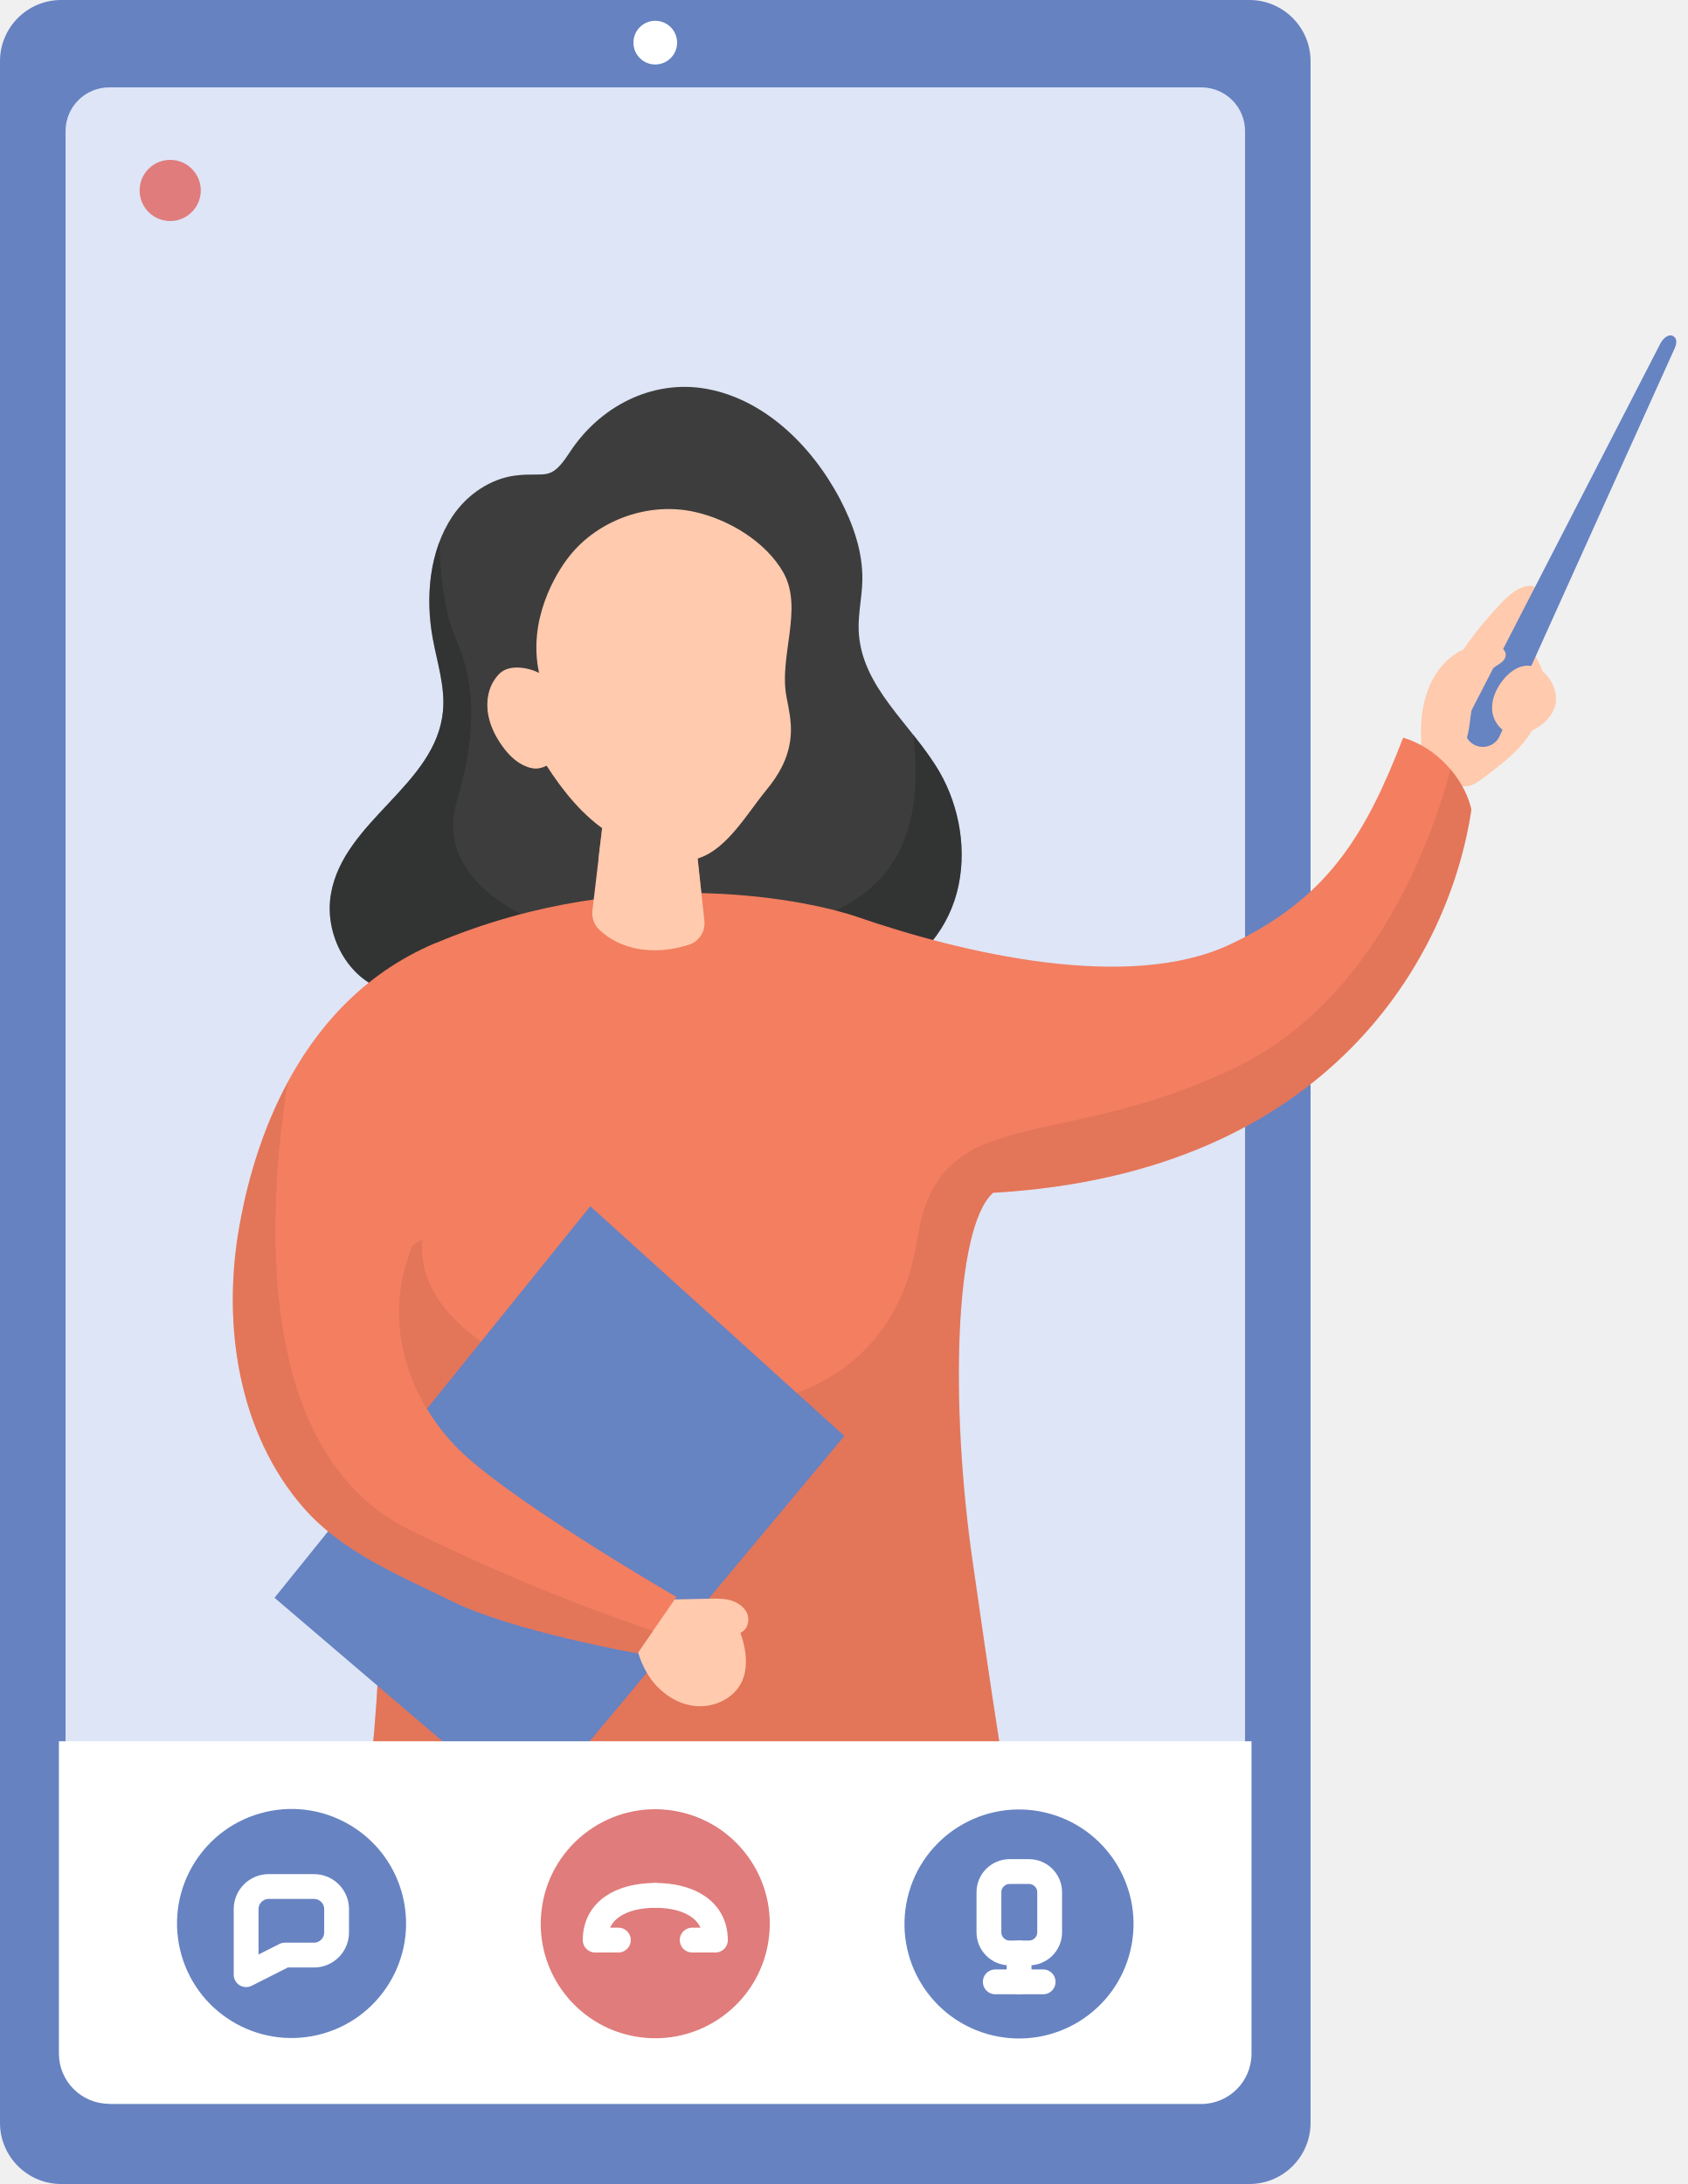
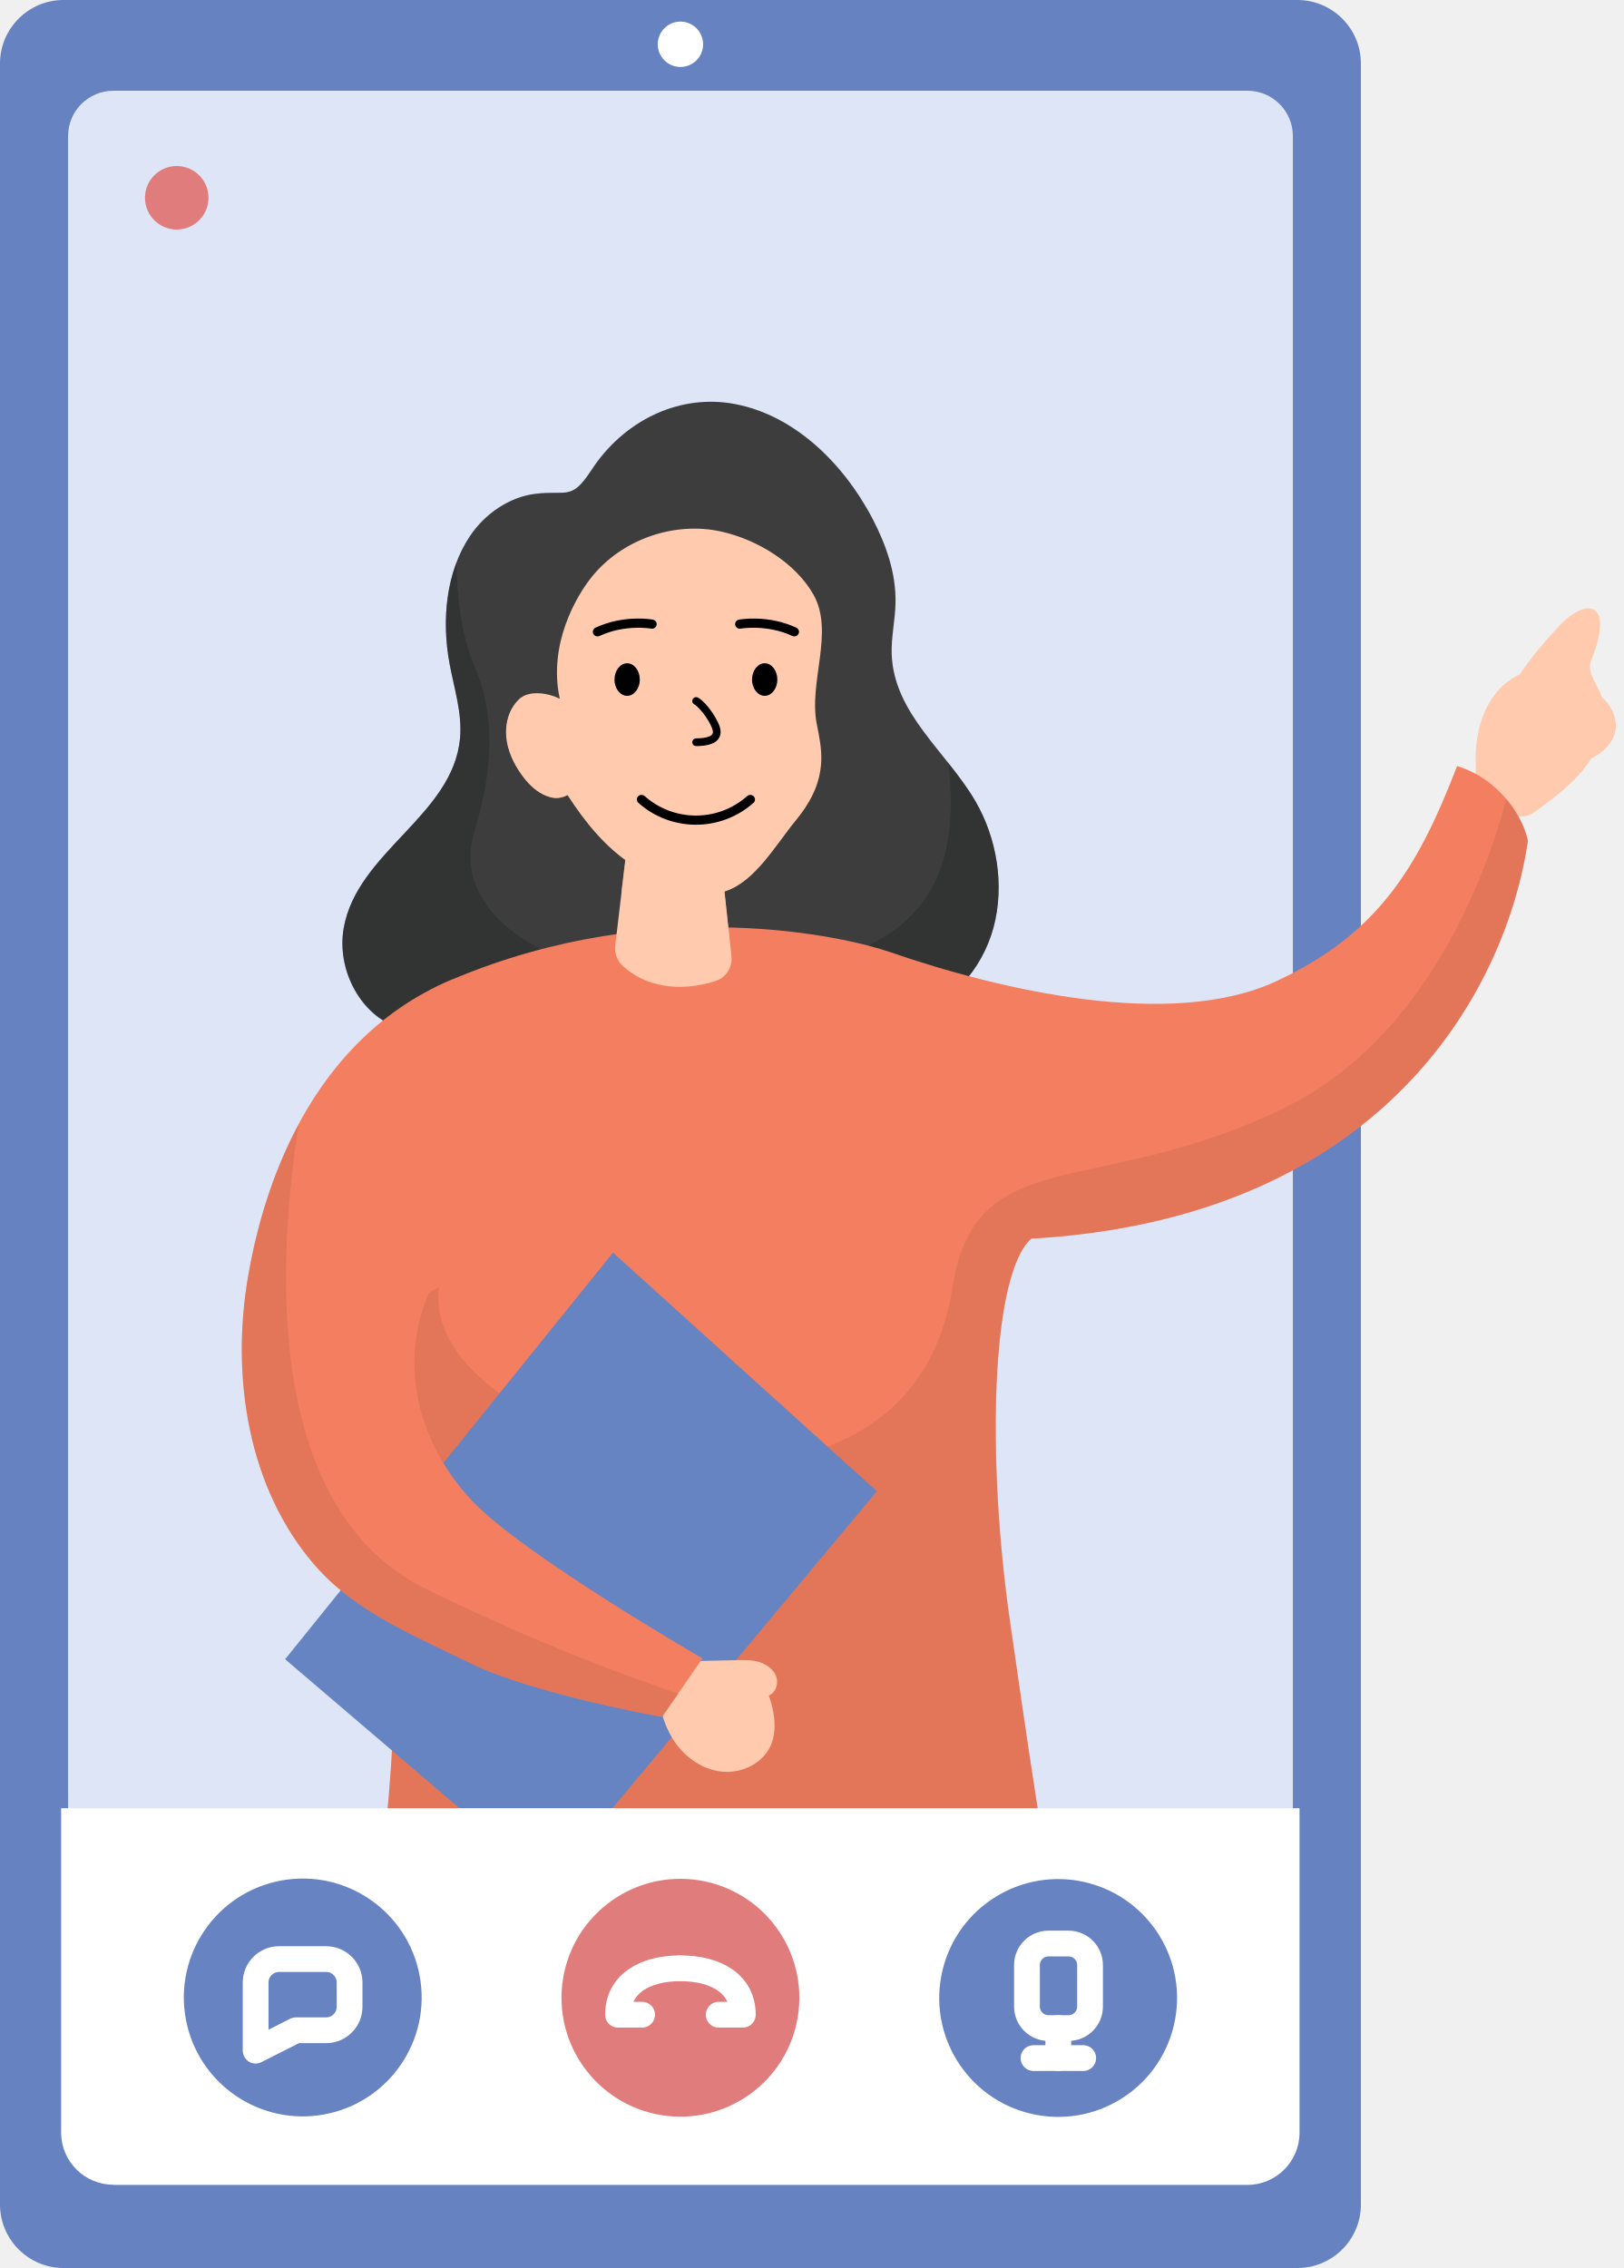
- <svg xmlns="http://www.w3.org/2000/svg" width="68" height="88" viewBox="0 0 68 88" fill="none">
+ <svg xmlns="http://www.w3.org/2000/svg" width="63" height="88" viewBox="0 0 63 88" fill="none">
  <path d="M50.336 0C51.695 0 52.8 1.105 52.8 2.464V85.536C52.8 86.895 51.695 88 50.336 88H2.464C1.105 88 0 86.895 0 85.536V2.464C0 1.105 1.105 0 2.464 0" fill="#6682C1" />
  <path d="M48.401 84.481H4.401C3.429 84.481 2.641 83.692 2.641 82.721V5.281C2.641 4.309 3.429 3.521 4.401 3.521H48.401C49.372 3.521 50.161 4.309 50.161 5.281V82.721C50.161 83.692 49.372 84.481 48.401 84.481Z" fill="#DEE5F6" />
  <path d="M26.399 2.598C26.886 2.598 27.279 2.204 27.279 1.718C27.279 1.232 26.886 0.838 26.399 0.838C25.913 0.838 25.52 1.232 25.52 1.718C25.52 2.204 25.913 2.598 26.399 2.598Z" fill="white" />
-   <path d="M28.315 15.643C30.673 16.002 32.658 17.86 33.848 20.12C34.369 21.12 34.77 22.239 34.742 23.401C34.728 24.062 34.573 24.717 34.594 25.379C34.672 27.688 36.727 29.166 37.847 31.095C38.67 32.517 38.987 34.341 38.544 35.988C38.1 37.635 36.84 39.043 35.326 39.388C34.763 39.515 34.151 39.515 33.665 39.874C33.13 40.275 32.898 41.008 32.489 41.564C31.673 42.676 30.265 42.944 28.99 43.134C26.569 43.493 23.837 43.753 21.986 42.05C21.352 41.465 20.859 40.677 20.12 40.268C18.726 39.501 16.987 40.339 15.488 39.881C14.03 39.438 13.045 37.664 13.334 36.009C13.854 33.052 17.564 31.637 17.846 28.652C17.938 27.667 17.614 26.702 17.438 25.738C17.128 24.062 17.297 22.19 18.233 20.796C18.825 19.916 19.768 19.289 20.747 19.163C21.993 19.001 22.155 19.451 22.943 18.24C24.168 16.361 26.238 15.333 28.315 15.643Z" fill="#3D3D3D" />
-   <path opacity="0.4" d="M13.334 36.016C13.854 33.06 17.564 31.645 17.846 28.66C17.938 27.674 17.614 26.709 17.438 25.745C17.198 24.45 17.248 23.042 17.712 21.824C17.719 22.788 17.825 24.527 18.402 25.844C19.247 27.765 19.106 29.941 18.402 32.285C17.163 36.425 23.936 38.811 28.864 37.995C33.566 37.213 37.565 36.115 36.791 29.603C37.171 30.082 37.544 30.575 37.847 31.095C38.67 32.517 38.987 34.341 38.544 35.988C38.1 37.636 36.84 39.044 35.326 39.389C34.763 39.515 34.151 39.515 33.665 39.874C33.13 40.276 32.898 41.008 32.489 41.564C31.673 42.676 30.265 42.944 28.99 43.134C26.569 43.493 23.837 43.753 21.986 42.05C21.352 41.465 20.859 40.677 20.12 40.269C18.726 39.501 16.987 40.339 15.488 39.881C14.03 39.445 13.045 37.671 13.334 36.016Z" fill="#202224" />
-   <path d="M61.135 30.195C60.706 30.638 60.199 31.018 59.699 31.391C59.537 31.511 59.361 31.638 59.15 31.673C58.932 31.708 58.706 31.638 58.495 31.575C58.242 31.49 57.974 31.398 57.805 31.208C57.615 30.997 57.594 30.701 57.573 30.427C57.397 27.435 60.002 24.837 60.474 24.309C61.473 23.204 62.691 23.218 61.727 25.654C61.544 26.111 62.015 26.59 62.149 27.062C62.466 28.209 61.952 29.343 61.135 30.195Z" fill="#FFCAAD" />
-   <path d="M67.436 13.559C67.583 13.666 67.541 13.875 67.466 14.042L60.418 29.659C60.237 30.061 59.746 30.217 59.366 29.993C59.027 29.794 58.903 29.364 59.083 29.015L66.898 13.833C67.006 13.624 67.246 13.421 67.436 13.559Z" fill="#6683C2" />
-   <path d="M57.319 28.582C57.439 27.878 57.721 27.195 58.22 26.689C58.72 26.182 59.445 25.879 60.149 25.977C60.396 26.013 60.684 26.161 60.663 26.407C60.649 26.611 60.445 26.731 60.276 26.836C59.945 27.055 59.678 27.364 59.516 27.73C59.312 28.188 59.276 28.695 59.206 29.195C59.136 29.688 59.009 30.201 58.671 30.568C58.404 30.856 57.573 31.208 57.333 30.715C57.214 30.469 57.263 30.011 57.256 29.744C57.235 29.357 57.256 28.97 57.319 28.582Z" fill="#FFCAAD" />
+   <path d="M28.317 15.643C30.675 16.002 32.66 17.86 33.85 20.12C34.371 21.12 34.772 22.239 34.744 23.401C34.73 24.062 34.575 24.717 34.596 25.379C34.674 27.688 36.729 29.166 37.849 31.095C38.672 32.517 38.989 34.341 38.546 35.988C38.102 37.635 36.842 39.043 35.328 39.388C34.765 39.515 34.153 39.515 33.667 39.874C33.132 40.275 32.9 41.008 32.491 41.564C31.675 42.676 30.267 42.944 28.992 43.134C26.571 43.493 23.839 43.753 21.988 42.05C21.354 41.465 20.861 40.677 20.122 40.268C18.728 39.501 16.989 40.339 15.49 39.881C14.032 39.438 13.047 37.664 13.335 36.009C13.856 33.052 17.567 31.637 17.848 28.652C17.94 27.667 17.616 26.702 17.44 25.738C17.13 24.062 17.299 22.19 18.235 20.796C18.827 19.916 19.77 19.289 20.748 19.163C21.995 19.001 22.157 19.451 22.945 18.24C24.17 16.361 26.24 15.333 28.317 15.643Z" fill="#3D3D3D" />
+   <path opacity="0.4" d="M13.335 36.016C13.856 33.06 17.567 31.645 17.848 28.66C17.94 27.674 17.616 26.709 17.44 25.745C17.2 24.45 17.25 23.042 17.714 21.824C17.721 22.788 17.827 24.527 18.404 25.844C19.249 27.765 19.108 29.941 18.404 32.285C17.165 36.425 23.938 38.811 28.866 37.995C33.568 37.213 37.567 36.115 36.793 29.603C37.173 30.082 37.546 30.575 37.849 31.095C38.672 32.517 38.989 34.341 38.546 35.988C38.102 37.636 36.842 39.044 35.328 39.389C34.765 39.515 34.153 39.515 33.667 39.874C33.132 40.276 32.9 41.008 32.491 41.564C31.675 42.676 30.267 42.944 28.992 43.134C26.571 43.493 23.839 43.753 21.988 42.05C21.354 41.465 20.861 40.677 20.122 40.269C18.728 39.501 16.989 40.339 15.49 39.881C14.032 39.445 13.047 37.671 13.335 36.016Z" fill="#202224" />
+   <path d="M61.137 30.195C60.708 30.638 60.201 31.018 59.701 31.391C59.539 31.511 59.363 31.638 59.152 31.673C58.934 31.708 58.708 31.638 58.497 31.575C58.244 31.49 57.976 31.398 57.807 31.208C57.617 30.997 57.596 30.701 57.575 30.427C57.399 27.435 60.004 24.837 60.475 24.309C61.475 23.204 62.693 23.218 61.728 25.654C61.545 26.111 62.017 26.59 62.151 27.062C62.468 28.209 61.954 29.343 61.137 30.195Z" fill="#FFCAAD" />
+   <path d="M57.321 28.582C57.441 27.878 57.723 27.195 58.222 26.689C58.722 26.182 59.447 25.879 60.151 25.977C60.398 26.013 60.686 26.161 60.665 26.407C60.651 26.611 60.447 26.731 60.278 26.836C59.947 27.055 59.68 27.364 59.518 27.73C59.314 28.188 59.278 28.695 59.208 29.195C59.138 29.688 59.011 30.201 58.673 30.568C58.405 30.856 57.575 31.208 57.335 30.715C57.216 30.469 57.265 30.011 57.258 29.744C57.237 29.357 57.258 28.97 57.321 28.582Z" fill="#FFCAAD" />
  <path d="M62.649 28.456C62.502 28.935 62.086 29.294 61.621 29.477C61.361 29.575 61.072 29.631 60.805 29.547C60.404 29.42 60.136 28.998 60.115 28.583C60.094 28.16 60.277 27.752 60.537 27.421C60.742 27.16 61.002 26.935 61.319 26.851C62.157 26.633 62.875 27.717 62.649 28.456Z" fill="#FFCAAD" />
-   <path d="M40.276 70.294C35.178 74.208 30.307 77.229 27.252 79.003C24.344 77.313 19.796 74.497 14.974 70.857C15.277 67.795 15.417 64.719 15.15 62.987C14.615 59.53 14.235 56.82 14.052 53.328C13.77 47.963 15.072 42.754 17.564 37.995C25.59 34.615 32.926 36.383 34.524 36.939C38.797 38.417 45.457 39.98 49.547 38.058C53.475 36.214 55.01 33.665 56.531 29.723C58.206 30.237 59.108 31.743 59.276 32.63C58.41 38.473 53.609 47.288 40.008 48.062C38.431 49.47 38.283 56.623 39.17 62.832C39.431 64.62 39.825 67.415 40.276 70.294Z" fill="#F37E60" />
-   <path opacity="0.33" d="M40.276 70.294C35.179 74.208 30.307 77.228 27.252 79.002C24.344 77.313 19.797 74.497 14.974 70.857C15.277 67.795 15.418 64.718 15.15 62.986C14.643 59.713 14.277 57.101 14.08 53.87C14.904 51.955 15.875 50.526 17.023 49.941C16.551 54.32 24.57 56.855 27.829 56.855C31.089 56.855 36.052 55.763 36.953 49.941C37.833 44.274 42.486 46.541 49.78 43.014C55.398 40.296 57.686 33.827 58.446 30.997C58.918 31.56 59.192 32.172 59.284 32.623C58.418 38.466 53.617 47.28 40.015 48.054C38.438 49.462 38.291 56.615 39.178 62.824C39.431 64.62 39.825 67.415 40.276 70.294Z" fill="#C2654D" />
-   <path d="M34.018 57.861L21.29 73.117L11.06 64.38L23.782 48.603L34.018 57.861Z" fill="#6683C2" />
+   <path d="M40.278 70.294C35.181 74.208 30.309 77.229 27.253 79.003C24.346 77.313 19.798 74.497 14.976 70.857C15.278 67.795 15.419 64.719 15.152 62.987C14.617 59.53 14.236 56.82 14.053 53.328C13.772 47.963 15.074 42.754 17.566 37.995C25.592 34.615 32.928 36.383 34.526 36.939C38.799 38.417 45.459 39.98 49.549 38.058C53.477 36.214 55.012 33.665 56.533 29.723C58.208 30.237 59.109 31.743 59.278 32.63C58.413 38.473 53.611 47.288 40.01 48.062C38.433 49.47 38.285 56.623 39.172 62.832C39.433 64.62 39.827 67.415 40.278 70.294Z" fill="#F37E60" />
+   <path opacity="0.33" d="M40.278 70.294C35.181 74.208 30.309 77.228 27.254 79.002C24.346 77.313 19.799 74.497 14.976 70.857C15.279 67.795 15.42 64.718 15.152 62.986C14.645 59.713 14.279 57.101 14.082 53.87C14.906 51.955 15.877 50.526 17.025 49.941C16.553 54.32 24.572 56.855 27.831 56.855C31.091 56.855 36.054 55.763 36.955 49.941C37.835 44.274 42.488 46.541 49.782 43.014C55.4 40.296 57.688 33.827 58.448 30.997C58.92 31.56 59.194 32.172 59.286 32.623C58.42 38.466 53.619 47.28 40.017 48.054C38.44 49.462 38.293 56.615 39.18 62.824C39.433 64.62 39.827 67.415 40.278 70.294Z" fill="#C2654D" />
+   <path d="M34.02 57.861L21.292 73.117L11.062 64.38L23.784 48.603L34.02 57.861Z" fill="#6683C2" />
  <path d="M26.971 64.451C27.499 64.437 28.034 64.43 28.562 64.416C28.858 64.409 29.161 64.402 29.449 64.486C29.731 64.571 30.006 64.761 30.111 65.035C30.217 65.317 30.104 65.676 29.83 65.789C30.069 66.451 30.182 67.288 29.816 67.894C29.449 68.499 28.696 68.816 27.999 68.739C27.295 68.668 26.662 68.239 26.239 67.675C25.824 67.105 25.606 66.408 25.535 65.704L26.971 64.451Z" fill="#FFCAAD" />
-   <path d="M27.9 32.658L28.379 37.108C28.421 37.53 28.168 37.938 27.759 38.065C26.365 38.516 25 38.283 24.141 37.459C23.936 37.262 23.838 36.981 23.866 36.699L24.514 31.243L27.9 32.658Z" fill="#FFCAAD" />
-   <path d="M16.642 50.153C15.431 52.969 16.241 56.031 18.325 58.242C20.282 60.319 27.252 64.345 27.252 64.345L25.682 66.619C25.682 66.619 20.655 65.725 18.233 64.528C16.093 63.472 13.812 62.557 12.242 60.769C9.609 57.763 8.941 53.405 9.631 49.47C10.032 47.182 11.496 40.543 17.55 37.995C19.275 39.466 19.81 41.965 19.486 44.211C19.17 46.457 17.537 48.069 16.642 50.153Z" fill="#F37E60" />
-   <path opacity="0.6" d="M24.422 32.004L27.745 32.595L27.893 32.659L28.28 36.277C27.569 36.446 26.379 36.467 25.014 35.447C24.648 35.172 24.352 34.89 24.105 34.609L24.422 32.004Z" fill="#FFCAAD" />
+   <path d="M27.902 32.658L28.381 37.108C28.423 37.53 28.169 37.938 27.761 38.065C26.367 38.516 25.001 38.283 24.143 37.459C23.938 37.262 23.84 36.981 23.868 36.699L24.516 31.243L27.902 32.658Z" fill="#FFCAAD" />
+   <path d="M16.644 50.153C15.434 52.969 16.243 56.031 18.327 58.242C20.284 60.319 27.254 64.345 27.254 64.345L25.684 66.619C25.684 66.619 20.657 65.725 18.235 64.528C16.095 63.472 13.814 62.557 12.244 60.769C9.611 57.763 8.943 53.405 9.633 49.47C10.034 47.182 11.498 40.543 17.552 37.995C19.277 39.466 19.812 41.965 19.488 44.211C19.172 46.457 17.538 48.069 16.644 50.153Z" fill="#F37E60" />
+   <path opacity="0.6" d="M24.426 32.004L27.749 32.595L27.897 32.659L28.284 36.277C27.573 36.446 26.383 36.467 25.017 35.447C24.651 35.172 24.356 34.89 24.109 34.609L24.426 32.004Z" fill="#FFCAAD" />
  <path d="M22.929 22.422C24.098 20.937 26.154 20.212 27.991 20.627C29.378 20.937 30.863 21.838 31.56 23.07C32.384 24.534 31.356 26.477 31.694 28.118C31.786 28.582 31.884 29.061 31.863 29.533C31.821 30.434 31.441 31.145 30.863 31.842C30.103 32.764 29.315 34.172 28.181 34.566C26.998 34.982 25.619 34.242 24.563 33.574C23.507 32.905 22.697 31.898 22.021 30.849C21.683 31.025 21.409 30.99 21.064 30.821C20.726 30.652 20.451 30.363 20.233 30.054C19.923 29.624 19.691 29.124 19.642 28.596C19.592 28.068 19.747 27.512 20.128 27.139C20.508 26.766 21.247 26.879 21.718 27.111C21.254 24.971 22.394 23.098 22.929 22.422Z" fill="#FFCAAD" />
-   <path opacity="0.33" d="M25.69 66.62C25.69 66.62 20.663 65.725 18.241 64.529C16.101 63.473 13.82 62.557 12.25 60.769C9.617 57.763 8.948 53.406 9.638 49.47C9.843 48.294 10.335 45.964 11.588 43.627C10.793 48.675 10.138 58.538 16.545 61.663C21.353 64.008 24.577 65.113 26.316 65.719L25.69 66.62Z" fill="#C2654D" />
+   <path d="M29.176 26.372C29.176 26.708 29.396 26.999 29.668 26.999C29.941 26.999 30.16 26.708 30.16 26.372C30.16 26.025 29.941 25.735 29.668 25.735C29.396 25.735 29.176 26.025 29.176 26.372ZM30.819 24.693C30.86 24.693 30.899 24.679 30.932 24.654C30.964 24.629 30.986 24.594 30.995 24.555C31.005 24.516 31 24.474 30.982 24.438C30.964 24.402 30.934 24.373 30.897 24.355C29.799 23.842 28.716 24.034 28.67 24.042C28.623 24.051 28.581 24.077 28.554 24.116C28.527 24.155 28.516 24.203 28.525 24.249C28.53 24.272 28.538 24.294 28.552 24.313C28.565 24.333 28.581 24.35 28.601 24.363C28.621 24.376 28.643 24.386 28.666 24.39C28.69 24.395 28.714 24.395 28.737 24.391C28.747 24.389 29.752 24.214 30.74 24.676C30.765 24.687 30.791 24.693 30.819 24.693ZM24.824 26.372C24.824 26.708 24.605 26.999 24.332 26.999C24.06 26.999 23.84 26.708 23.84 26.372C23.84 26.025 24.06 25.735 24.332 25.735C24.605 25.735 24.824 26.025 24.824 26.372ZM23.182 24.693C23.209 24.693 23.236 24.687 23.261 24.676C24.248 24.215 25.253 24.389 25.263 24.391C25.311 24.4 25.36 24.39 25.399 24.363C25.439 24.336 25.466 24.295 25.475 24.249C25.484 24.203 25.474 24.155 25.447 24.116C25.419 24.077 25.378 24.051 25.33 24.042C25.285 24.034 24.202 23.842 23.104 24.355C23.06 24.376 23.027 24.412 23.011 24.456C22.994 24.501 22.997 24.55 23.018 24.592C23.033 24.622 23.056 24.648 23.085 24.666C23.114 24.684 23.148 24.693 23.182 24.693ZM27 32C27.798 32 28.596 31.717 29.233 31.151C29.25 31.136 29.265 31.117 29.275 31.096C29.285 31.075 29.291 31.052 29.292 31.028C29.293 31.005 29.29 30.982 29.281 30.96C29.273 30.938 29.261 30.918 29.245 30.901C29.212 30.866 29.167 30.845 29.119 30.843C29.071 30.841 29.024 30.857 28.988 30.889C27.855 31.896 26.146 31.896 25.012 30.889C24.995 30.873 24.974 30.861 24.952 30.853C24.929 30.845 24.905 30.842 24.882 30.843C24.858 30.844 24.834 30.849 24.813 30.859C24.791 30.869 24.772 30.883 24.756 30.901C24.74 30.918 24.727 30.938 24.719 30.96C24.711 30.982 24.708 31.005 24.709 31.028C24.71 31.052 24.716 31.075 24.726 31.096C24.736 31.117 24.75 31.136 24.768 31.151C25.404 31.717 26.202 32 27 32Z" fill="black" />
+   <path d="M27.009 27.2C27.276 27.333 27.809 28.079 27.809 28.399C27.809 28.719 27.409 28.799 27.009 28.799" stroke="black" stroke-width="0.3" stroke-linecap="round" />
+   <path opacity="0.33" d="M25.692 66.62C25.692 66.62 20.665 65.725 18.243 64.529C16.103 63.473 13.822 62.557 12.252 60.769C9.619 57.763 8.95 53.406 9.64 49.47C9.844 48.294 10.337 45.964 11.59 43.627C10.795 48.675 10.14 58.538 16.547 61.663C21.355 64.008 24.579 65.113 26.318 65.719L25.692 66.62Z" fill="#C2654D" />
  <path opacity="0.6" d="M19.874 27.73C19.649 29.99 22.662 30.138 22.662 30.138C22.662 30.138 24.767 32.771 27.14 33.221C28.47 33.475 30.096 32.341 31.265 31.299C31.145 31.483 31.012 31.659 30.871 31.834C30.11 32.757 29.322 34.165 28.188 34.559C27.006 34.974 25.626 34.235 24.57 33.566C23.514 32.898 22.704 31.891 22.028 30.842C21.691 31.018 21.416 30.983 21.071 30.814C20.733 30.645 20.459 30.356 20.24 30.046C19.93 29.617 19.698 29.117 19.649 28.589C19.614 28.209 19.691 27.808 19.874 27.47C19.881 27.554 19.881 27.632 19.874 27.73Z" fill="#FFCAAD" />
-   <path d="M4.401 84.769C3.281 84.769 2.373 83.861 2.373 82.741V70.161H50.421V82.748C50.421 83.868 49.513 84.776 48.394 84.776H4.401V84.769Z" fill="white" />
+   <path d="M4.399 84.769C3.279 84.769 2.371 83.861 2.371 82.741V70.161H50.419V82.748C50.419 83.868 49.511 84.776 48.392 84.776H4.399V84.769Z" fill="white" />
  <path d="M30.953 78.253C31.361 75.737 29.653 73.368 27.138 72.959C24.623 72.551 22.253 74.259 21.845 76.774C21.436 79.29 23.145 81.659 25.66 82.068C28.175 82.476 30.545 80.768 30.953 78.253Z" fill="#E07C7C" />
  <path d="M45.544 78.584C46.13 76.104 44.594 73.619 42.114 73.033C39.635 72.448 37.15 73.983 36.564 76.463C35.979 78.943 37.514 81.428 39.994 82.013C42.474 82.599 44.959 81.063 45.544 78.584Z" fill="#6783C2" />
  <path d="M12.806 81.994C15.286 81.408 16.821 78.923 16.236 76.443C15.65 73.963 13.165 72.428 10.685 73.013C8.206 73.599 6.67 76.084 7.256 78.564C7.841 81.044 10.326 82.579 12.806 81.994Z" fill="#6783C2" />
-   <path d="M26.4 76.371C27.794 76.371 28.822 76.982 28.822 78.172H27.887" stroke="white" stroke-miterlimit="10" stroke-linecap="round" stroke-linejoin="round" />
-   <path d="M26.4 76.371C25.007 76.371 23.979 76.982 23.979 78.172H24.913" stroke="white" stroke-miterlimit="10" stroke-linecap="round" stroke-linejoin="round" />
-   <path d="M41.456 78.69H40.675C40.216 78.69 39.842 78.317 39.842 77.858V76.243C39.842 75.784 40.216 75.411 40.675 75.411H41.456C41.915 75.411 42.289 75.784 42.289 76.243V77.858C42.289 78.317 41.915 78.69 41.456 78.69Z" stroke="white" stroke-miterlimit="10" stroke-linecap="round" stroke-linejoin="round" />
-   <path d="M41.057 78.69V79.855" stroke="white" stroke-miterlimit="10" stroke-linecap="round" stroke-linejoin="round" />
+   <path d="M26.398 76.371C27.792 76.371 28.82 76.982 28.82 78.172H27.885" stroke="white" stroke-miterlimit="10" stroke-linecap="round" stroke-linejoin="round" />
+   <path d="M26.398 76.371C25.005 76.371 23.977 76.982 23.977 78.172H24.911" stroke="white" stroke-miterlimit="10" stroke-linecap="round" stroke-linejoin="round" />
+   <path d="M41.458 78.69H40.676C40.218 78.69 39.844 78.317 39.844 77.858V76.243C39.844 75.784 40.218 75.411 40.676 75.411H41.458C41.917 75.411 42.291 75.784 42.291 76.243V77.858C42.291 78.317 41.917 78.69 41.458 78.69Z" stroke="white" stroke-miterlimit="10" stroke-linecap="round" stroke-linejoin="round" />
+   <path d="M41.059 78.69V79.855" stroke="white" stroke-miterlimit="10" stroke-linecap="round" stroke-linejoin="round" />
  <path d="M40.098 79.855H42.026" stroke="white" stroke-miterlimit="10" stroke-linecap="round" stroke-linejoin="round" />
-   <path d="M12.652 76.014H10.825C10.324 76.014 9.916 76.422 9.916 76.923V77.408V77.866V79.566L11.479 78.776H12.652C13.153 78.776 13.561 78.368 13.561 77.866V76.923C13.561 76.422 13.153 76.014 12.652 76.014Z" stroke="white" stroke-miterlimit="10" stroke-linecap="round" stroke-linejoin="round" />
+   <path d="M12.654 76.014H10.827C10.326 76.014 9.918 76.422 9.918 76.923V77.408V77.866V79.566L11.481 78.776H12.654C13.155 78.776 13.563 78.368 13.563 77.866V76.923C13.563 76.422 13.155 76.014 12.654 76.014Z" stroke="white" stroke-miterlimit="10" stroke-linecap="round" stroke-linejoin="round" />
  <path d="M6.857 8.906C7.537 8.906 8.089 8.354 8.089 7.674C8.089 6.993 7.537 6.442 6.857 6.442C6.177 6.442 5.625 6.993 5.625 7.674C5.625 8.354 6.177 8.906 6.857 8.906Z" fill="#E07C7C" />
</svg>
